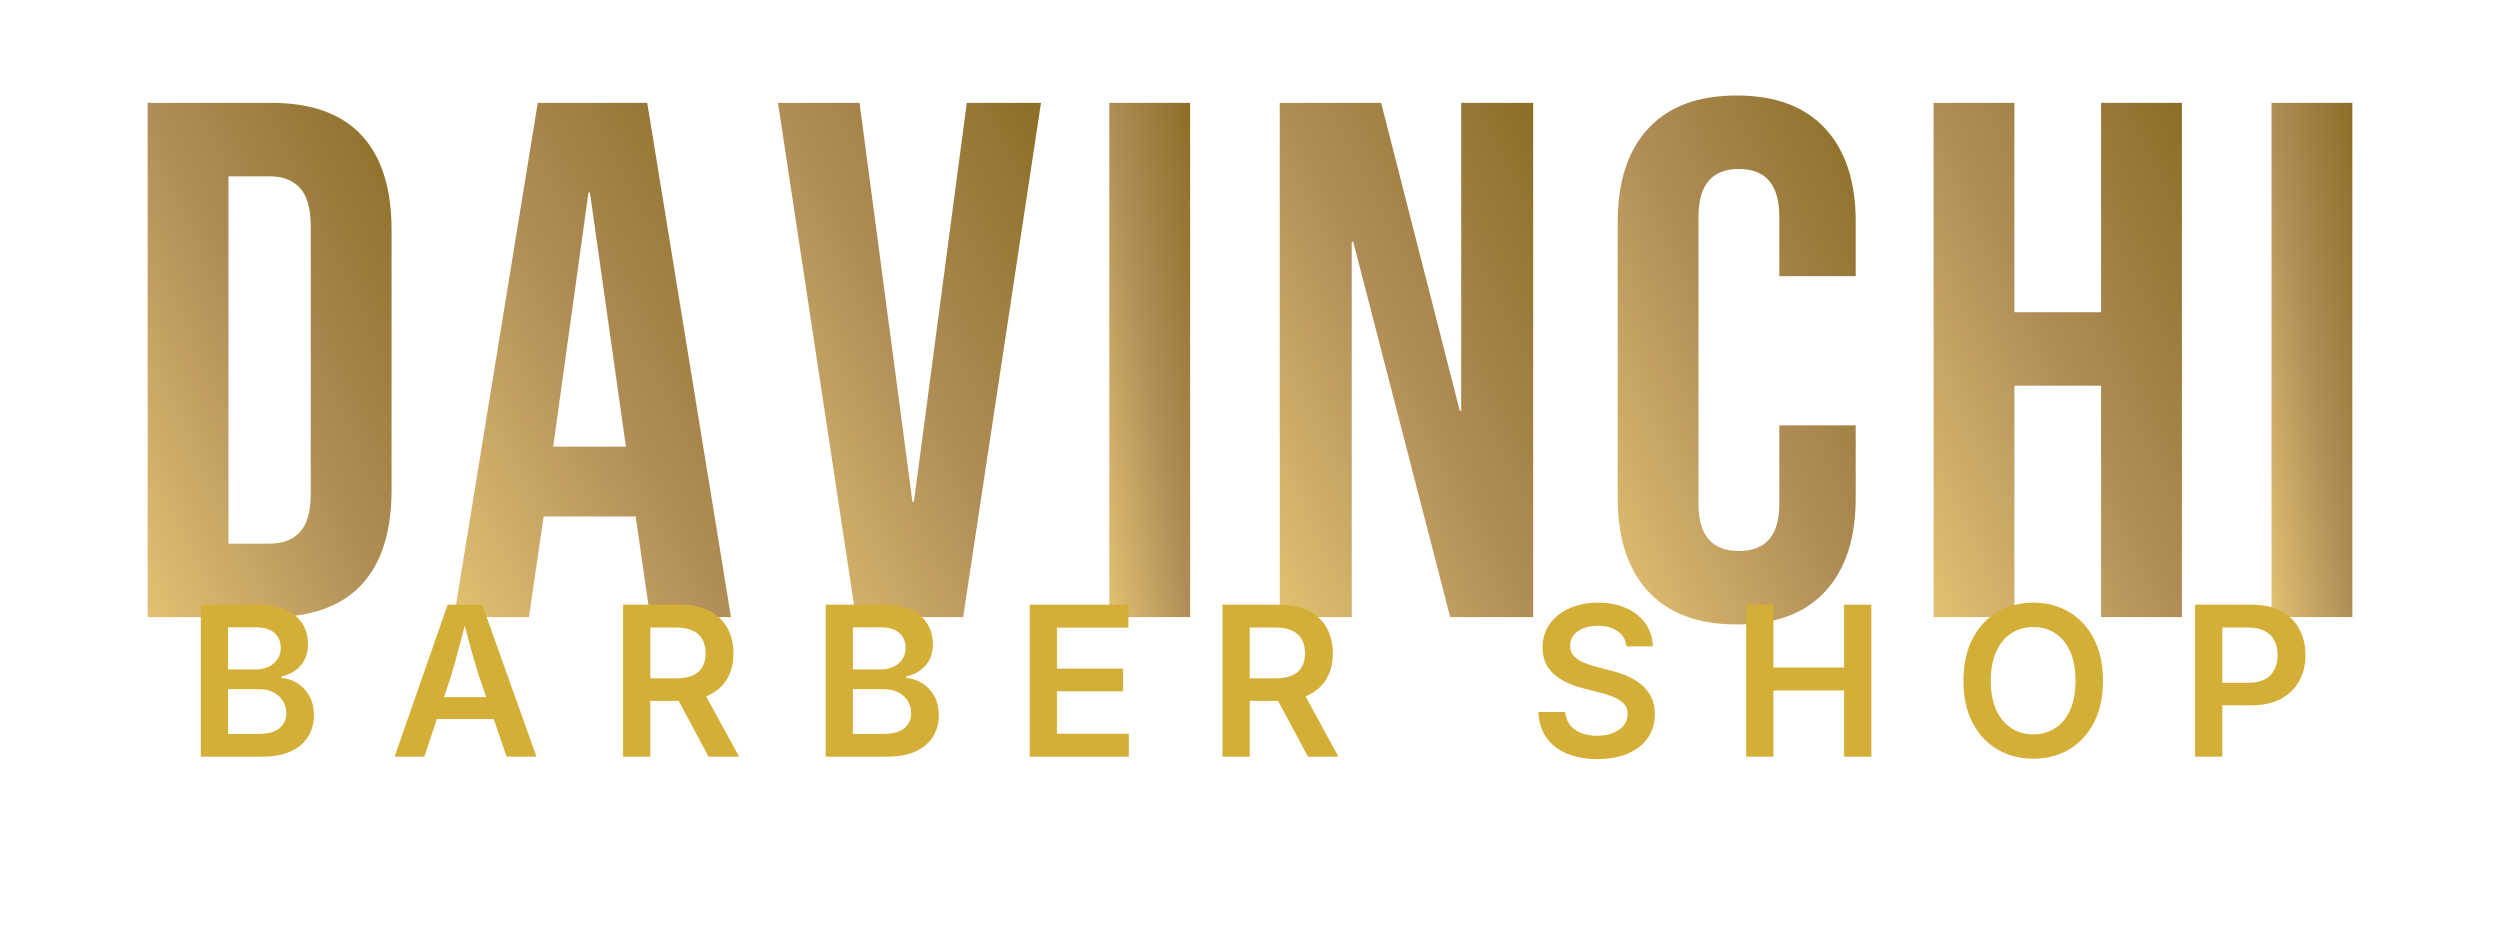
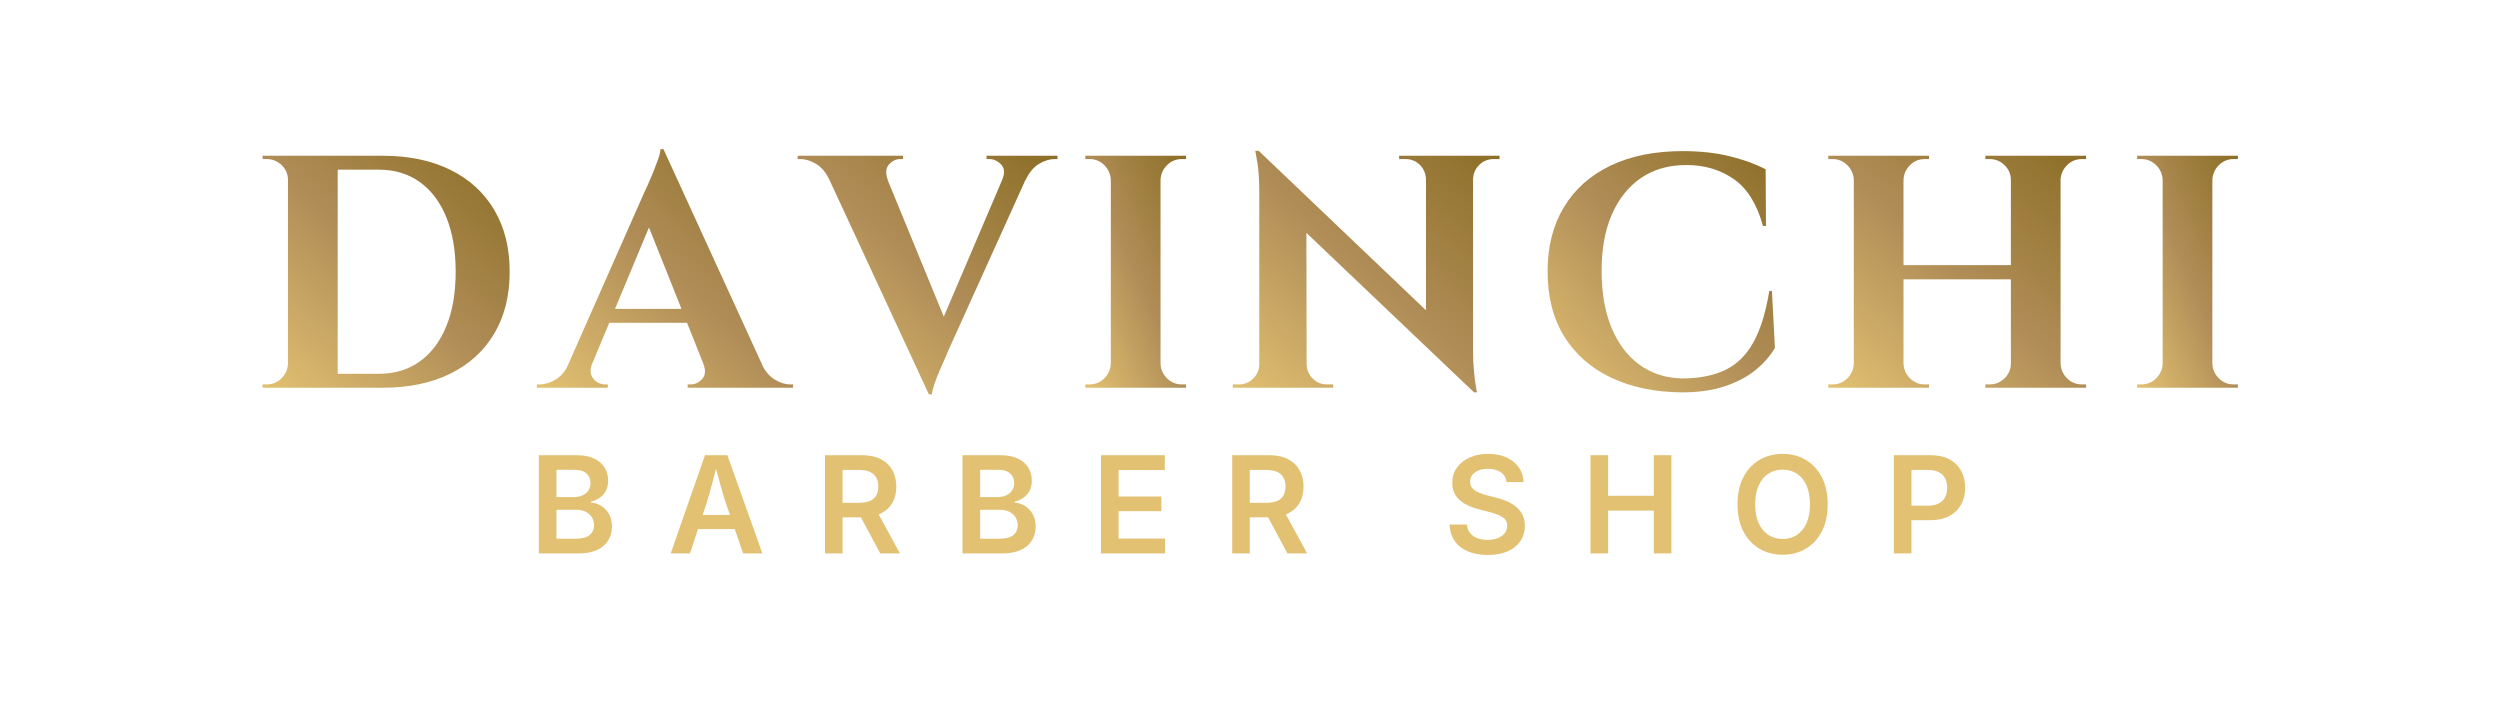
- <svg xmlns="http://www.w3.org/2000/svg" viewBox="0 0 3403 1290" width="3403" height="1290">
+ <svg xmlns="http://www.w3.org/2000/svg" viewBox="0 0 7544 2125" width="7544" height="2125">
  <defs>
    <linearGradient id="goldGrad" x1="0%" y1="0%" x2="100%" y2="100%">
      <stop offset="0%" stop-color="#E2C172" />
      <stop offset="50%" stop-color="#B08D57" />
      <stop offset="100%" stop-color="#8C6E26" />
    </linearGradient>
  </defs>
-   <g transform="translate(160, 840) scale(1, -1)">
+   <g transform="translate(750, 1170) scale(1, -1)">
    <g transform="translate(0, 0)">
-       <path d="M41 700H209Q291 700 332.0 656.0Q373 612 373 527V173Q373 88 332.0 44.0Q291 0 209 0H41ZM207 100Q234 100 248.5 116.0Q263 132 263 168V532Q263 568 248.5 584.0Q234 600 207 600H151V100Z" fill="url(#goldGrad)" />
+       <path d="M405 700Q523 700 609.0 657.5Q695 615 741.5 536.5Q788 458 788 350Q788 242 741.5 163.5Q695 85 609.0 42.5Q523 0 405 0H167L166 42Q195 42 226.5 42.0Q258 42 288.0 42.0Q318 42 341.5 42.0Q365 42 379.0 42.0Q393 42 393 42Q465 42 517.0 79.5Q569 117 597.0 186.0Q625 255 625 350Q625 445 597.0 514.0Q569 583 517.0 620.5Q465 658 393 658Q393 658 378.5 658.0Q364 658 339.0 658.0Q314 658 283.0 658.0Q252 658 219.0 658.0Q186 658 156 658V700ZM269 700V0H119V700ZM122 73V0H42V10Q42 10 48.5 10.0Q55 10 55 10Q81 10 99.5 28.5Q118 47 119 73ZM122 627H119Q119 653 100.0 671.5Q81 690 55 690Q55 690 49.0 690.0Q43 690 43 690L42 700H122Z" fill="url(#goldGrad)" />
    </g>
-     <g transform="translate(446, 0)">
-       <path d="M126 700H275L389 0H279L259 139V137H134L114 0H12ZM246 232 197 578H195L147 232Z" fill="url(#goldGrad)" />
+     <g transform="translate(898, 0)">
+       <path d="M354 720 681 6H501L293 527ZM139 73Q131 53 136.0 39.0Q141 25 153.0 17.5Q165 10 177 10H186V0H-28V10Q-28 10 -23.5 10.0Q-19 10 -19 10Q4 10 28.5 24.5Q53 39 69 73ZM354 720 358 598 110 3H37L296 589Q299 595 306.5 611.5Q314 628 322.5 649.0Q331 670 338.0 689.5Q345 709 345 720ZM459 238V196H165V238ZM474 73H649Q666 39 690.0 24.5Q714 10 737 10Q737 10 741.0 10.0Q745 10 745 10V0H427V10H436Q456 10 471.0 26.5Q486 43 474 73Z" fill="url(#goldGrad)" />
    </g>
-     <g transform="translate(887, 0)">
-       <path d="M12 700H123L195 157H197L269 700H370L264 0H118Z" fill="url(#goldGrad)" />
+     <g transform="translate(1685, 0)">
+       <path d="M368 -20 37 694H216L430 173ZM368 -20 365 102 619 697H691L426 111Q424 105 416.5 88.5Q409 72 400.0 51.0Q391 30 384.5 10.5Q378 -9 377 -20ZM589 627Q602 657 586.0 673.5Q570 690 551 690H542V700H756V690Q756 690 751.5 690.0Q747 690 747 690Q725 690 700.5 675.5Q676 661 660 627ZM244 627H68Q52 661 27.5 675.5Q3 690 -20 690Q-20 690 -24.0 690.0Q-28 690 -28 690V700H290V690H281Q262 690 247.5 673.5Q233 657 244 627Z" fill="url(#goldGrad)" />
    </g>
-     <g transform="translate(1309, 0)">
-       <path d="M41 700H151V0H41Z" fill="url(#goldGrad)" />
+     <g transform="translate(2483, 0)">
+       <path d="M269 700V0H119V700ZM122 73V0H42V10Q42 10 48.5 10.0Q55 10 55 10Q81 10 99.5 28.5Q118 47 119 73ZM122 627H119Q118 653 99.5 671.5Q81 690 55 690Q55 690 48.5 690.0Q42 690 42 690V700H122ZM266 73H269Q270 47 288.5 28.5Q307 10 333 10Q333 10 339.0 10.0Q345 10 346 10V0H266ZM266 627V700H346V690Q345 690 339.0 690.0Q333 690 333 690Q307 690 288.5 671.5Q270 653 269 627Z" fill="url(#goldGrad)" />
    </g>
-     <g transform="translate(1541, 0)">
-       <path d="M41 700H179L286 281H288V700H386V0H273L141 511H139V0H41Z" fill="url(#goldGrad)" />
+     <g transform="translate(2940, 0)">
+       <path d="M108 715 746 107 758 -14 120 593ZM113 71V0H30V10Q30 10 39.0 10.0Q48 10 49 10Q74 10 92.0 28.0Q110 46 110 71ZM253 71Q253 46 271.0 28.0Q289 10 314 10Q315 10 324.0 10.0Q333 10 333 10V0H250V71ZM108 715 252 562 253 0H110V590Q110 646 104.0 680.5Q98 715 98 715ZM755 700V114Q755 77 758.0 47.5Q761 18 764.0 2.0Q767 -14 767 -14H758L613 148V700ZM835 700V690Q835 690 826.0 690.0Q817 690 817 690Q792 690 774.0 672.5Q756 655 755 629H752V700ZM532 700H615V629H613Q612 655 594.5 672.5Q577 690 551 690Q551 690 542.0 690.0Q533 690 532 690Z" fill="url(#goldGrad)" />
    </g>
-     <g transform="translate(2008, 0)">
-       <path d="M34 162V538Q34 620 75.5 665.0Q117 710 196 710Q275 710 316.5 665.0Q358 620 358 538V464H254V545Q254 610 199 610Q144 610 144 545V154Q144 90 199 90Q254 90 254 154V261H358V162Q358 80 316.5 35.0Q275 -10 196 -10Q117 -10 75.5 35.0Q34 80 34 162Z" fill="url(#goldGrad)" />
+     <g transform="translate(3875, 0)">
+       <path d="M722 292 731 120Q709 83 672.0 53.0Q635 23 580.0 4.5Q525 -14 450 -14Q328 -13 236.5 30.5Q145 74 95.0 155.0Q45 236 45 351Q45 463 94.0 544.5Q143 626 234.5 670.0Q326 714 453 714Q533 714 596.5 698.0Q660 682 703 659L704 488H695Q668 587 607.0 629.5Q546 672 464 672Q384 672 327.0 633.0Q270 594 239.0 523.0Q208 452 208 353Q208 254 237.5 182.0Q267 110 321.5 70.0Q376 30 450 28Q527 28 580.0 53.0Q633 78 665.5 136.0Q698 194 714 292Z" fill="url(#goldGrad)" />
    </g>
-     <g transform="translate(2431, 0)">
-       <path d="M41 700H151V415H269V700H379V0H269V315H151V0H41Z" fill="url(#goldGrad)" />
+     <g transform="translate(4725, 0)">
+       <path d="M743 700V0H593V700ZM269 700V0H119V700ZM602 370V327H259V370ZM122 73V0H42V10Q42 10 48.5 10.0Q55 10 55 10Q81 10 99.5 28.5Q118 47 119 73ZM122 627H119Q118 653 99.5 671.5Q81 690 55 690Q55 690 48.5 690.0Q42 690 42 690V700H122ZM266 73H269Q270 47 288.5 28.5Q307 10 333 10Q333 10 339.0 10.0Q345 10 346 10V0H266ZM266 627V700H346V690Q345 690 339.0 690.0Q333 690 333 690Q307 690 288.5 671.5Q270 653 269 627ZM596 73V0H516V10Q517 10 523.0 10.0Q529 10 529 10Q555 10 574.0 28.5Q593 47 593 73ZM596 627H593Q593 653 574.0 671.5Q555 690 529 690Q529 690 523.0 690.0Q517 690 516 690V700H596ZM740 73H743Q744 47 762.5 28.5Q781 10 807 10Q807 10 813.5 10.0Q820 10 820 10V0H740ZM740 627V700H820V690Q820 690 813.5 690.0Q807 690 807 690Q781 690 762.5 671.5Q744 653 743 627Z" fill="url(#goldGrad)" />
    </g>
-     <g transform="translate(2891, 0)">
-       <path d="M41 700H151V0H41Z" fill="url(#goldGrad)" />
+     <g transform="translate(5657, 0)">
+       <path d="M269 700V0H119V700ZM122 73V0H42V10Q42 10 48.5 10.0Q55 10 55 10Q81 10 99.5 28.5Q118 47 119 73ZM122 627H119Q118 653 99.5 671.5Q81 690 55 690Q55 690 48.5 690.0Q42 690 42 690V700H122ZM266 73H269Q270 47 288.5 28.5Q307 10 333 10Q333 10 339.0 10.0Q345 10 346 10V0H266ZM266 627V700H346V690Q345 690 339.0 690.0Q333 690 333 690Q307 690 288.5 671.5Q270 653 269 627Z" fill="url(#goldGrad)" />
    </g>
  </g>
-   <g transform="translate(252.49, 1030) scale(0.13885, -0.13885)">
+   <g transform="translate(1596.16, 1670.00) scale(0.19896, -0.19896)">
    <g transform="translate(0, 0)">
-       <path d="M150 0V1490H720Q881 1490 988.0 1439.0Q1095 1388 1148.0 1301.0Q1201 1214 1201 1103Q1201 1012 1166.0 947.5Q1131 883 1072.5 843.0Q1014 803 941 786V771Q1020 767 1093.0 723.0Q1166 679 1212.5 599.0Q1259 519 1259 406Q1259 290 1203.0 198.0Q1147 106 1034.5 53.0Q922 0 751 0ZM417 223H709Q857 223 922.5 280.0Q988 337 988 426Q988 493 955.0 546.5Q922 600 861.5 631.0Q801 662 718 662H417ZM417 855H686Q757 855 813.0 881.0Q869 907 901.5 955.0Q934 1003 934 1069Q934 1156 873.0 1212.0Q812 1268 692 1268H417Z" fill="#D4AF37" />
+       <path d="M150 0V1490H720Q881 1490 988.0 1439.0Q1095 1388 1148.0 1301.0Q1201 1214 1201 1103Q1201 1012 1166.0 947.5Q1131 883 1072.5 843.0Q1014 803 941 786V771Q1020 767 1093.0 723.0Q1166 679 1212.5 599.0Q1259 519 1259 406Q1259 290 1203.0 198.0Q1147 106 1034.5 53.0Q922 0 751 0ZM417 223H709Q857 223 922.5 280.0Q988 337 988 426Q988 493 955.0 546.5Q922 600 861.5 631.0Q801 662 718 662H417ZM417 855H686Q757 855 813.0 881.0Q869 907 901.5 955.0Q934 1003 934 1069Q934 1156 873.0 1212.0Q812 1268 692 1268H417Z" fill="#E2C172" />
    </g>
-     <g transform="translate(2000, 0)">
-       <path d="M50 0 570 1490H909L1441 0H1148L883 774Q844 894 802.0 1045.5Q760 1197 709 1390H765Q715 1195 674.5 1042.5Q634 890 598 774L342 0ZM353 369V584H1138V369Z" fill="#D4AF37" />
+     <g transform="translate(2100, 0)">
+       <path d="M50 0 570 1490H909L1441 0H1148L883 774Q844 894 802.0 1045.5Q760 1197 709 1390H765Q715 1195 674.5 1042.5Q634 890 598 774L342 0ZM353 369V584H1138V369Z" fill="#E2C172" />
    </g>
-     <g transform="translate(4140, 0)">
-       <path d="M150 0V1490H707Q878 1490 995.0 1430.0Q1112 1370 1172.0 1262.5Q1232 1155 1232 1013Q1232 871 1171.5 766.0Q1111 661 993.0 604.0Q875 547 703 547H305V768H668Q769 768 833.0 796.5Q897 825 928.0 880.0Q959 935 959 1013Q959 1093 928.0 1149.5Q897 1206 832.5 1236.0Q768 1266 666 1266H417V0ZM988 0 626 676H918L1287 0Z" fill="#D4AF37" />
+     <g transform="translate(4340, 0)">
+       <path d="M150 0V1490H707Q878 1490 995.0 1430.0Q1112 1370 1172.0 1262.5Q1232 1155 1232 1013Q1232 871 1171.5 766.0Q1111 661 993.0 604.0Q875 547 703 547H305V768H668Q769 768 833.0 796.5Q897 825 928.0 880.0Q959 935 959 1013Q959 1093 928.0 1149.5Q897 1206 832.5 1236.0Q768 1266 666 1266H417V0ZM988 0 626 676H918L1287 0Z" fill="#E2C172" />
    </g>
-     <g transform="translate(6126, 0)">
-       <path d="M150 0V1490H720Q881 1490 988.0 1439.0Q1095 1388 1148.0 1301.0Q1201 1214 1201 1103Q1201 1012 1166.0 947.5Q1131 883 1072.5 843.0Q1014 803 941 786V771Q1020 767 1093.0 723.0Q1166 679 1212.5 599.0Q1259 519 1259 406Q1259 290 1203.0 198.0Q1147 106 1034.5 53.0Q922 0 751 0ZM417 223H709Q857 223 922.5 280.0Q988 337 988 426Q988 493 955.0 546.5Q922 600 861.5 631.0Q801 662 718 662H417ZM417 855H686Q757 855 813.0 881.0Q869 907 901.5 955.0Q934 1003 934 1069Q934 1156 873.0 1212.0Q812 1268 692 1268H417Z" fill="#D4AF37" />
+     <g transform="translate(6426, 0)">
+       <path d="M150 0V1490H720Q881 1490 988.0 1439.0Q1095 1388 1148.0 1301.0Q1201 1214 1201 1103Q1201 1012 1166.0 947.5Q1131 883 1072.5 843.0Q1014 803 941 786V771Q1020 767 1093.0 723.0Q1166 679 1212.5 599.0Q1259 519 1259 406Q1259 290 1203.0 198.0Q1147 106 1034.5 53.0Q922 0 751 0ZM417 223H709Q857 223 922.5 280.0Q988 337 988 426Q988 493 955.0 546.5Q922 600 861.5 631.0Q801 662 718 662H417ZM417 855H686Q757 855 813.0 881.0Q869 907 901.5 955.0Q934 1003 934 1069Q934 1156 873.0 1212.0Q812 1268 692 1268H417Z" fill="#E2C172" />
    </g>
-     <g transform="translate(8126, 0)">
-       <path d="M150 0V1490H1118V1265H417V863H1066V641H417V225H1122V0Z" fill="#D4AF37" />
+     <g transform="translate(8526, 0)">
+       <path d="M150 0V1490H1118V1265H417V863H1066V641H417V225H1122V0Z" fill="#E2C172" />
    </g>
-     <g transform="translate(10016, 0)">
-       <path d="M150 0V1490H707Q878 1490 995.0 1430.0Q1112 1370 1172.0 1262.5Q1232 1155 1232 1013Q1232 871 1171.5 766.0Q1111 661 993.0 604.0Q875 547 703 547H305V768H668Q769 768 833.0 796.5Q897 825 928.0 880.0Q959 935 959 1013Q959 1093 928.0 1149.5Q897 1206 832.5 1236.0Q768 1266 666 1266H417V0ZM988 0 626 676H918L1287 0Z" fill="#D4AF37" />
+     <g transform="translate(10516, 0)">
+       <path d="M150 0V1490H707Q878 1490 995.0 1430.0Q1112 1370 1172.0 1262.5Q1232 1155 1232 1013Q1232 871 1171.5 766.0Q1111 661 993.0 604.0Q875 547 703 547H305V768H668Q769 768 833.0 796.5Q897 825 928.0 880.0Q959 935 959 1013Q959 1093 928.0 1149.5Q897 1206 832.5 1236.0Q768 1266 666 1266H417V0ZM988 0 626 676H918L1287 0Z" fill="#E2C172" />
    </g>
-     <g transform="translate(13168, 0)">
-       <path d="M673 -23Q500 -23 372.5 31.0Q245 85 173.0 188.0Q101 291 95 438H358Q365 360 407.0 308.0Q449 256 518.0 230.5Q587 205 671 205Q759 205 826.5 232.0Q894 259 932.0 307.5Q970 356 970 420Q970 478 936.5 516.0Q903 554 842.5 580.5Q782 607 701 627L532 671Q345 719 240.5 816.0Q136 913 136 1071Q136 1203 207.0 1302.0Q278 1401 401.0 1455.5Q524 1510 680 1510Q839 1510 959.0 1455.0Q1079 1400 1146.5 1303.0Q1214 1206 1217 1082H958Q948 1178 872.5 1230.5Q797 1283 676 1283Q592 1283 531.5 1257.5Q471 1232 438.5 1188.0Q406 1144 406 1087Q406 1025 444.5 985.0Q483 945 541.5 921.0Q600 897 660 882L799 846Q882 826 960.0 793.0Q1038 760 1100.5 709.5Q1163 659 1200.0 587.0Q1237 515 1237 418Q1237 287 1170.0 187.5Q1103 88 977.0 32.5Q851 -23 673 -23Z" fill="#D4AF37" />
+     <g transform="translate(13868, 0)">
+       <path d="M673 -23Q500 -23 372.5 31.0Q245 85 173.0 188.0Q101 291 95 438H358Q365 360 407.0 308.0Q449 256 518.0 230.5Q587 205 671 205Q759 205 826.5 232.0Q894 259 932.0 307.5Q970 356 970 420Q970 478 936.5 516.0Q903 554 842.5 580.5Q782 607 701 627L532 671Q345 719 240.5 816.0Q136 913 136 1071Q136 1203 207.0 1302.0Q278 1401 401.0 1455.5Q524 1510 680 1510Q839 1510 959.0 1455.0Q1079 1400 1146.5 1303.0Q1214 1206 1217 1082H958Q948 1178 872.5 1230.5Q797 1283 676 1283Q592 1283 531.5 1257.5Q471 1232 438.5 1188.0Q406 1144 406 1087Q406 1025 444.5 985.0Q483 945 541.5 921.0Q600 897 660 882L799 846Q882 826 960.0 793.0Q1038 760 1100.5 709.5Q1163 659 1200.0 587.0Q1237 515 1237 418Q1237 287 1170.0 187.5Q1103 88 977.0 32.5Q851 -23 673 -23Z" fill="#E2C172" />
    </g>
-     <g transform="translate(15150, 0)">
-       <path d="M150 0V1490H417V874H1110V1490H1377V0H1110V649H417V0Z" fill="#D4AF37" />
+     <g transform="translate(15950, 0)">
+       <path d="M150 0V1490H417V874H1110V1490H1377V0H1110V649H417V0Z" fill="#E2C172" />
    </g>
-     <g transform="translate(17327, 0)">
-       <path d="M788 -20Q592 -20 437.0 71.0Q282 162 192.5 333.0Q103 504 103 744Q103 985 192.5 1156.5Q282 1328 437.0 1419.0Q592 1510 788 1510Q983 1510 1137.5 1419.0Q1292 1328 1381.5 1156.5Q1471 985 1471 744Q1471 504 1381.5 332.5Q1292 161 1137.5 70.5Q983 -20 788 -20ZM788 219Q909 219 1002.5 279.5Q1096 340 1149.0 457.5Q1202 575 1202 744Q1202 915 1149.0 1032.5Q1096 1150 1002.5 1210.5Q909 1271 788 1271Q666 1271 572.0 1210.0Q478 1149 424.5 1031.5Q371 914 371 744Q371 575 424.5 458.0Q478 341 572.0 280.0Q666 219 788 219Z" fill="#D4AF37" />
+     <g transform="translate(18227, 0)">
+       <path d="M788 -20Q592 -20 437.0 71.0Q282 162 192.5 333.0Q103 504 103 744Q103 985 192.5 1156.5Q282 1328 437.0 1419.0Q592 1510 788 1510Q983 1510 1137.5 1419.0Q1292 1328 1381.5 1156.5Q1471 985 1471 744Q1471 504 1381.5 332.5Q1292 161 1137.5 70.5Q983 -20 788 -20ZM788 219Q909 219 1002.5 279.5Q1096 340 1149.0 457.5Q1202 575 1202 744Q1202 915 1149.0 1032.5Q1096 1150 1002.5 1210.5Q909 1271 788 1271Q666 1271 572.0 1210.0Q478 1149 424.5 1031.5Q371 914 371 744Q371 575 424.5 458.0Q478 341 572.0 280.0Q666 219 788 219Z" fill="#E2C172" />
    </g>
-     <g transform="translate(19551, 0)">
-       <path d="M150 0V1490H707Q878 1490 995.0 1426.0Q1112 1362 1172.0 1250.5Q1232 1139 1232 997Q1232 854 1171.5 743.0Q1111 632 993.0 568.0Q875 504 703 504H334V724H668Q769 724 833.5 759.0Q898 794 928.5 856.0Q959 918 959 997Q959 1076 928.5 1137.0Q898 1198 833.0 1232.0Q768 1266 666 1266H417V0Z" fill="#D4AF37" />
+     <g transform="translate(20551, 0)">
+       <path d="M150 0V1490H707Q878 1490 995.0 1426.0Q1112 1362 1172.0 1250.5Q1232 1139 1232 997Q1232 854 1171.5 743.0Q1111 632 993.0 568.0Q875 504 703 504H334V724H668Q769 724 833.5 759.0Q898 794 928.5 856.0Q959 918 959 997Q959 1076 928.5 1137.0Q898 1198 833.0 1232.0Q768 1266 666 1266H417V0Z" fill="#E2C172" />
    </g>
  </g>
</svg>
